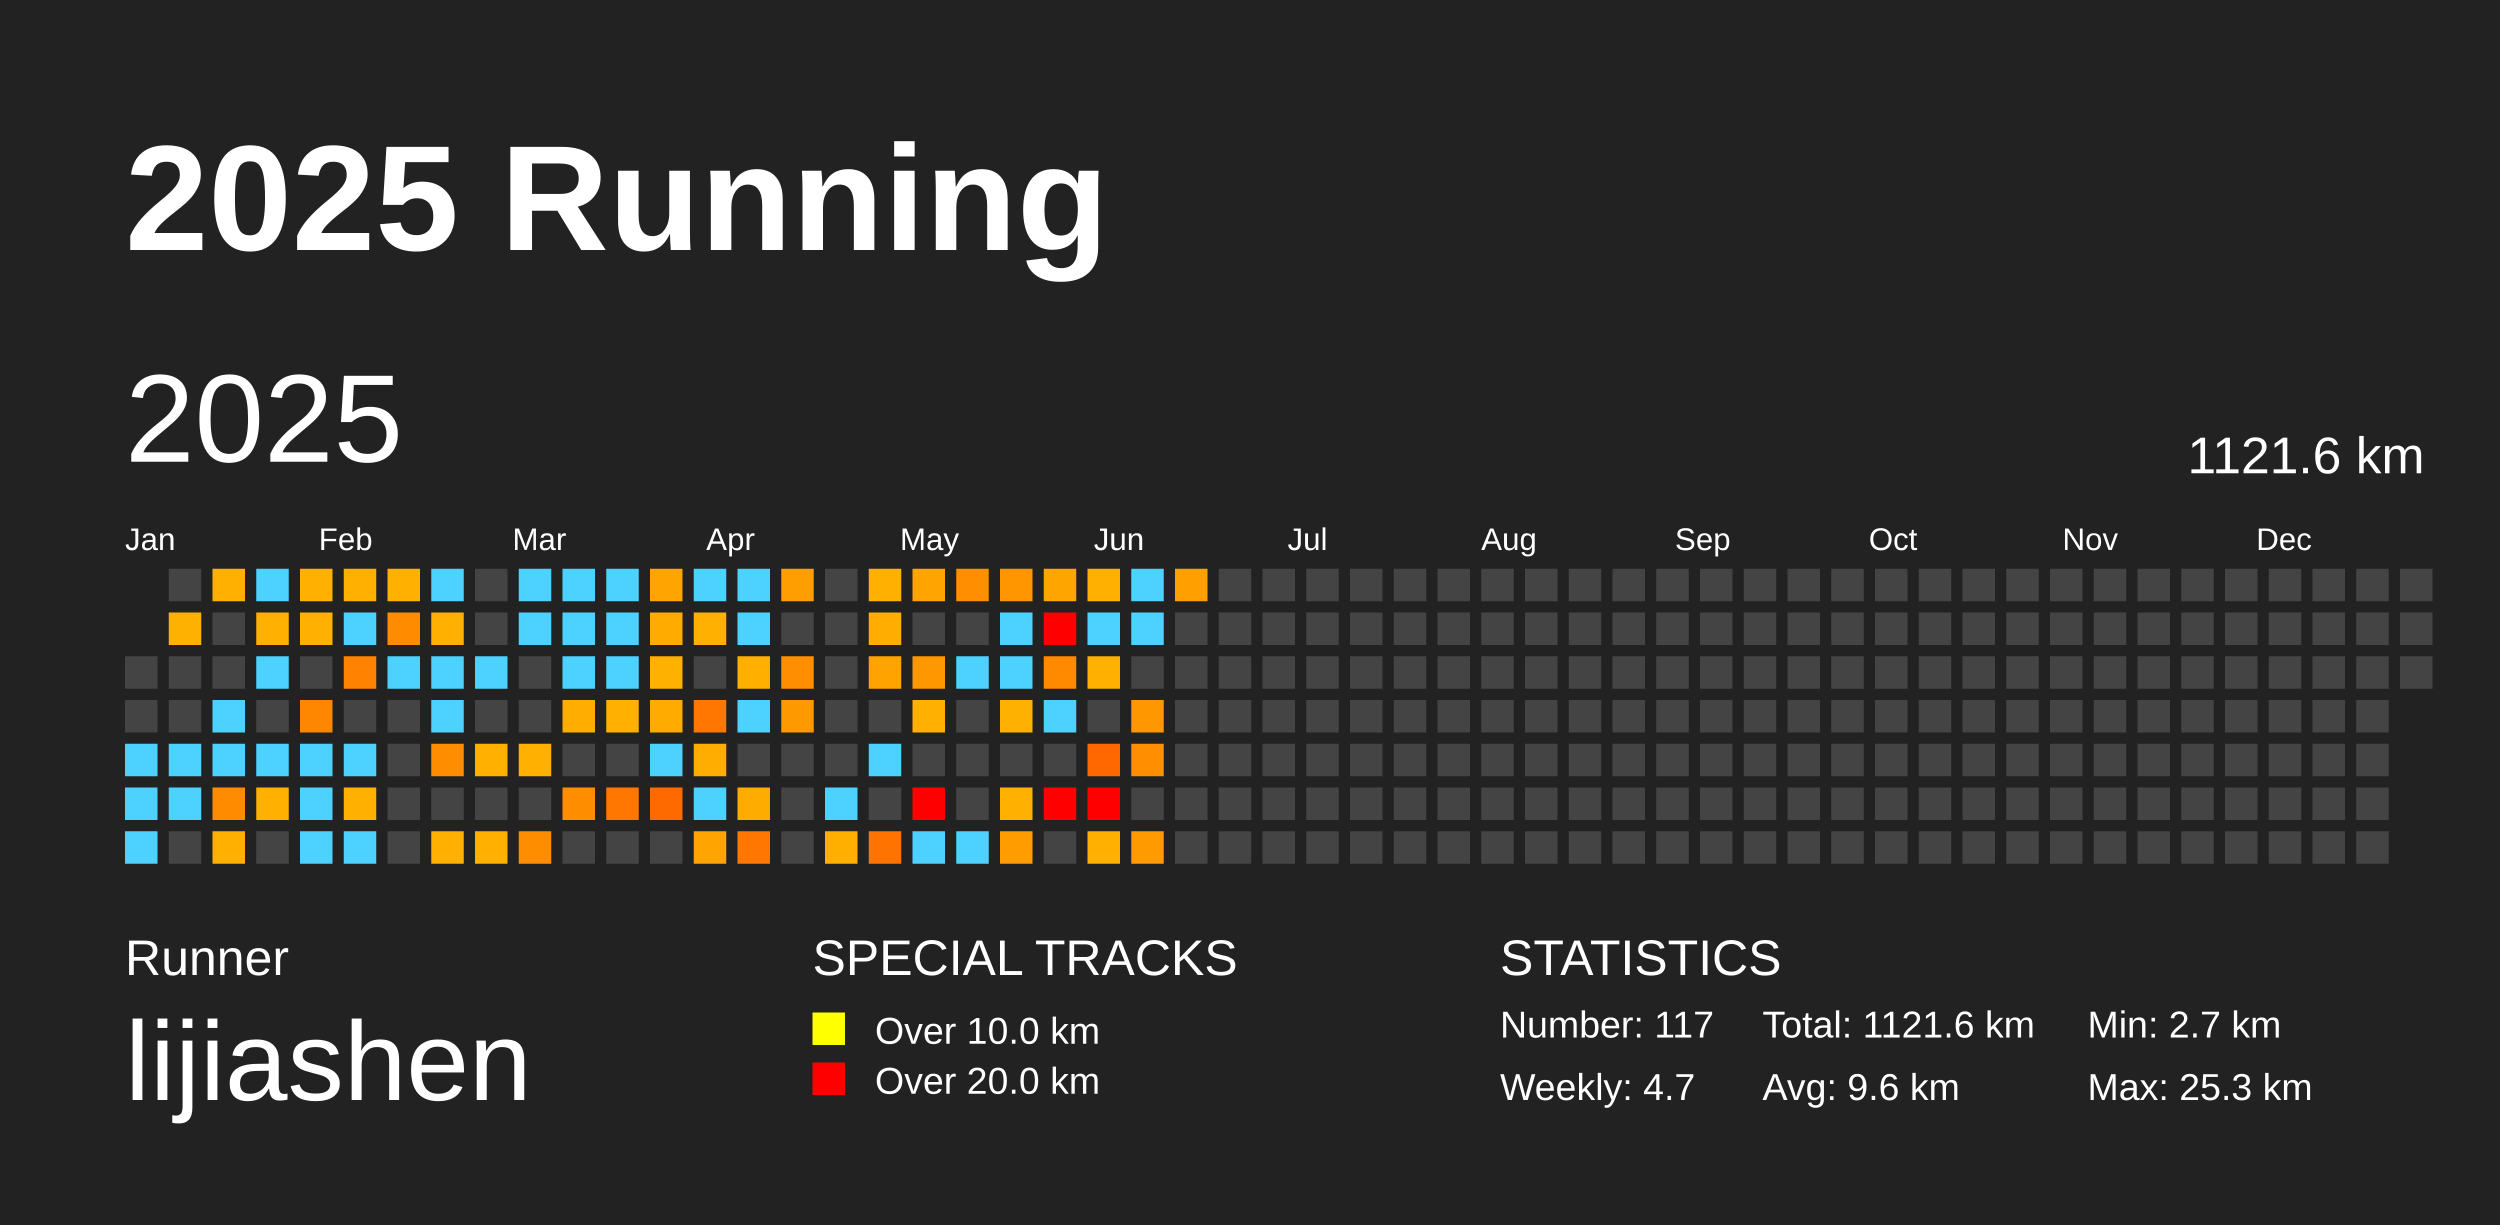
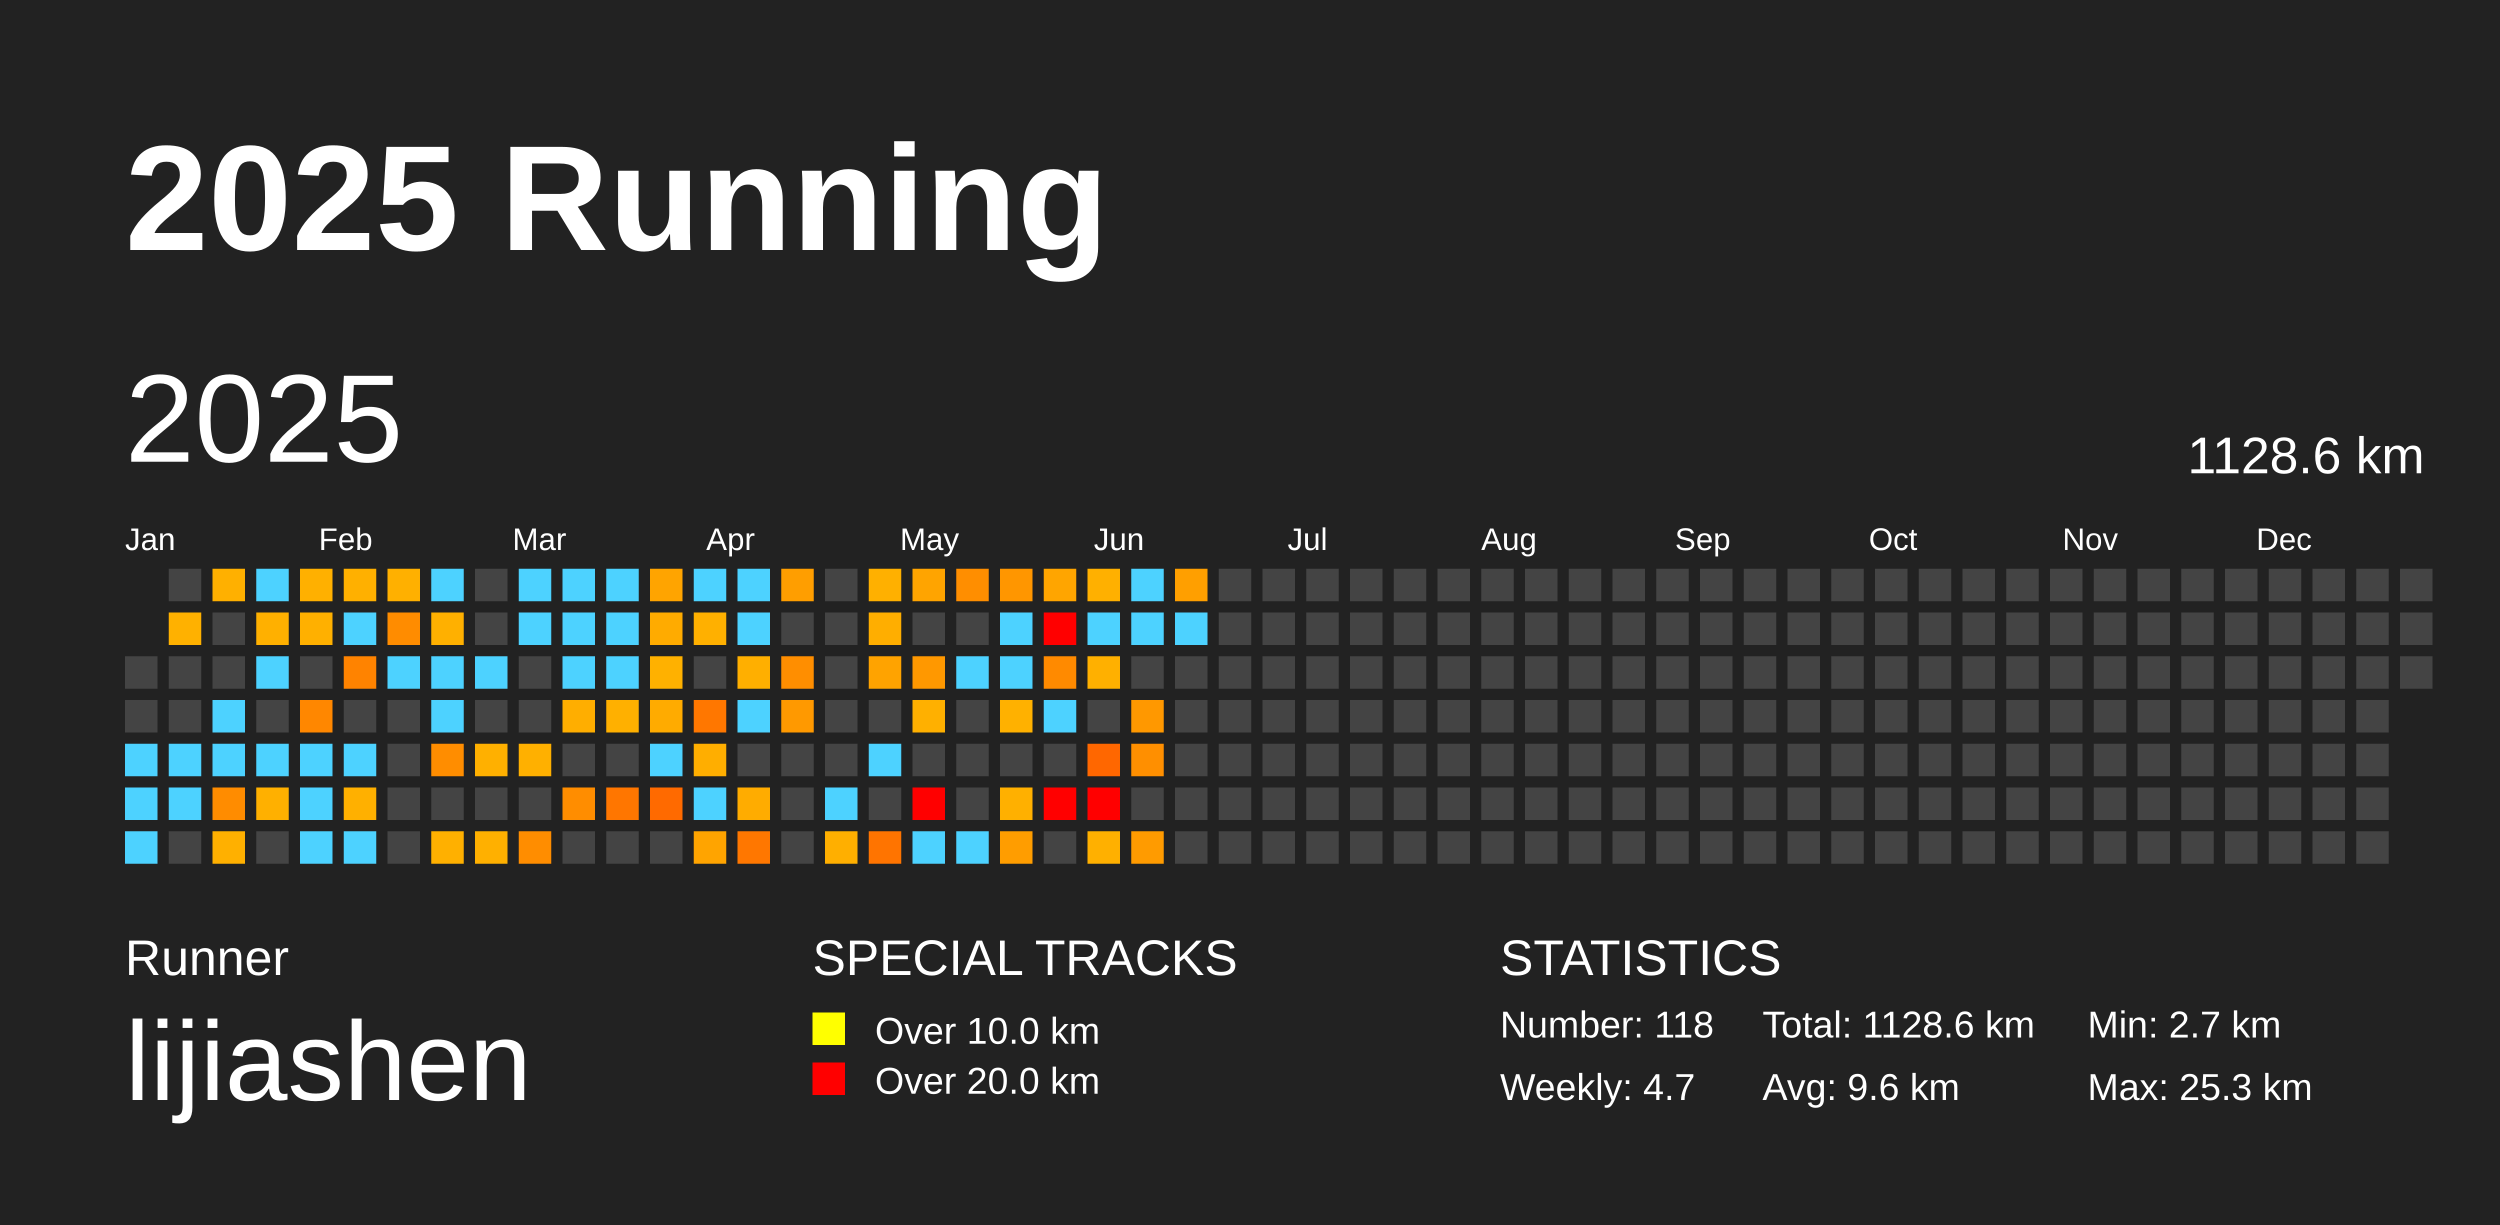
<svg xmlns="http://www.w3.org/2000/svg" baseProfile="full" height="98mm" version="1.1" viewBox="0,0,200,98" width="200mm">
  <defs />
  <rect fill="#222222" height="98" width="200" x="0" y="0" />
  <text fill="#FFFFFF" style="font-size:12px; font-family:Arial; font-weight:bold;" x="10" y="20">2025 Running</text>
  <text fill="#FFFFFF" style="font-size:4px; font-family:Arial" x="10" y="78">Runner</text>
  <text fill="#FFFFFF" style="font-size:9px; font-family:Arial" x="10" y="88">lijiashen</text>
  <text fill="#FFFFFF" style="font-size:4px; font-family:Arial" x="65" y="78">SPECIAL TRACKS</text>
  <rect fill="yellow" height="2.6" width="2.6" x="65" y="81" />
  <text fill="#FFFFFF" style="font-size:3px; font-family:Arial" x="70" y="83.5">Over 10.0 km</text>
  <rect fill="red" height="2.6" width="2.6" x="65" y="85" />
  <text fill="#FFFFFF" style="font-size:3px; font-family:Arial" x="70" y="87.5">Over 20.0 km</text>
  <text fill="#FFFFFF" style="font-size:4px; font-family:Arial" x="120" y="78">STATISTICS</text>
-   <text fill="#FFFFFF" style="font-size:3px; font-family:Arial" x="120" y="83">Number: 117</text>
+   <text fill="#FFFFFF" style="font-size:3px; font-family:Arial" x="120" y="83">Number: 118</text>
  <text fill="#FFFFFF" style="font-size:3px; font-family:Arial" x="120" y="88">Weekly: 4.7</text>
-   <text fill="#FFFFFF" style="font-size:3px; font-family:Arial" x="141" y="83">Total: 1121.6 km</text>
+   <text fill="#FFFFFF" style="font-size:3px; font-family:Arial" x="141" y="83">Total: 1128.6 km</text>
  <text fill="#FFFFFF" style="font-size:3px; font-family:Arial" x="141" y="88">Avg: 9.6 km</text>
  <text fill="#FFFFFF" style="font-size:3px; font-family:Arial" x="167" y="83">Min: 2.7 km</text>
  <text fill="#FFFFFF" style="font-size:3px; font-family:Arial" x="167" y="88">Max: 25.3 km</text>
  <text dominant-baseline="hanging" fill="#FFFFFF" style="font-size:10.0px; font-family:Arial;" x="10" y="30">2025</text>
-   <text dominant-baseline="hanging" fill="#FFFFFF" style="font-size:4.125px; font-family:Arial;" x="175" y="35">1121.6 km</text>
+   <text dominant-baseline="hanging" fill="#FFFFFF" style="font-size:4.125px; font-family:Arial;" x="175" y="35">1128.6 km</text>
  <text fill="#FFFFFF" style="font-size:2.5px; font-family:Arial" x="10.0" y="44">Jan</text>
  <text fill="#FFFFFF" style="font-size:2.5px; font-family:Arial" x="25.5" y="44">Feb</text>
  <text fill="#FFFFFF" style="font-size:2.5px; font-family:Arial" x="41.0" y="44">Mar</text>
  <text fill="#FFFFFF" style="font-size:2.5px; font-family:Arial" x="56.5" y="44">Apr</text>
  <text fill="#FFFFFF" style="font-size:2.5px; font-family:Arial" x="72.0" y="44">May</text>
  <text fill="#FFFFFF" style="font-size:2.5px; font-family:Arial" x="87.5" y="44">Jun</text>
  <text fill="#FFFFFF" style="font-size:2.5px; font-family:Arial" x="103.0" y="44">Jul</text>
  <text fill="#FFFFFF" style="font-size:2.5px; font-family:Arial" x="118.5" y="44">Aug</text>
  <text fill="#FFFFFF" style="font-size:2.5px; font-family:Arial" x="134.0" y="44">Sep</text>
  <text fill="#FFFFFF" style="font-size:2.5px; font-family:Arial" x="149.5" y="44">Oct</text>
  <text fill="#FFFFFF" style="font-size:2.5px; font-family:Arial" x="165.0" y="44">Nov</text>
  <text fill="#FFFFFF" style="font-size:2.5px; font-family:Arial" x="180.5" y="44">Dec</text>
  <rect fill="#444444" height="2.6" width="2.6" x="10.0" y="52.5" />
  <rect fill="#444444" height="2.6" width="2.6" x="10.0" y="56.0" />
  <rect fill="#4dd2ff" height="2.6" width="2.6" x="10.0" y="59.5" />
  <rect fill="#4dd2ff" height="2.6" width="2.6" x="10.0" y="63.0" />
  <rect fill="#4dd2ff" height="2.6" width="2.6" x="10.0" y="66.5" />
  <rect fill="#444444" height="2.6" width="2.6" x="13.5" y="45.5" />
  <rect fill="#ffb100" height="2.6" width="2.6" x="13.5" y="49.0" />
  <rect fill="#444444" height="2.6" width="2.6" x="13.5" y="52.5" />
  <rect fill="#444444" height="2.6" width="2.6" x="13.5" y="56.0" />
  <rect fill="#4dd2ff" height="2.6" width="2.6" x="13.5" y="59.5" />
  <rect fill="#4dd2ff" height="2.6" width="2.6" x="13.5" y="63.0" />
  <rect fill="#444444" height="2.6" width="2.6" x="13.5" y="66.5" />
  <rect fill="#ffb000" height="2.6" width="2.6" x="17.0" y="45.5" />
  <rect fill="#444444" height="2.6" width="2.6" x="17.0" y="49.0" />
  <rect fill="#444444" height="2.6" width="2.6" x="17.0" y="52.5" />
  <rect fill="#4dd2ff" height="2.6" width="2.6" x="17.0" y="56.0" />
  <rect fill="#4dd2ff" height="2.6" width="2.6" x="17.0" y="59.5" />
  <rect fill="#ff8c00" height="2.6" width="2.6" x="17.0" y="63.0" />
  <rect fill="#ffb000" height="2.6" width="2.6" x="17.0" y="66.5" />
  <rect fill="#4dd2ff" height="2.6" width="2.6" x="20.5" y="45.5" />
  <rect fill="#ffb000" height="2.6" width="2.6" x="20.5" y="49.0" />
  <rect fill="#4dd2ff" height="2.6" width="2.6" x="20.5" y="52.5" />
  <rect fill="#444444" height="2.6" width="2.6" x="20.5" y="56.0" />
  <rect fill="#4dd2ff" height="2.6" width="2.6" x="20.5" y="59.5" />
  <rect fill="#ffb000" height="2.6" width="2.6" x="20.5" y="63.0" />
  <rect fill="#444444" height="2.6" width="2.6" x="20.5" y="66.5" />
  <rect fill="#ffb000" height="2.6" width="2.6" x="24.0" y="45.5" />
  <rect fill="#ffb000" height="2.6" width="2.6" x="24.0" y="49.0" />
  <rect fill="#444444" height="2.6" width="2.6" x="24.0" y="52.5" />
  <rect fill="#ff8700" height="2.6" width="2.6" x="24.0" y="56.0" />
  <rect fill="#4dd2ff" height="2.6" width="2.6" x="24.0" y="59.5" />
  <rect fill="#4dd2ff" height="2.6" width="2.6" x="24.0" y="63.0" />
  <rect fill="#4dd2ff" height="2.6" width="2.6" x="24.0" y="66.5" />
  <rect fill="#ffb000" height="2.6" width="2.6" x="27.5" y="45.5" />
  <rect fill="#4dd2ff" height="2.6" width="2.6" x="27.5" y="49.0" />
  <rect fill="#ff8300" height="2.6" width="2.6" x="27.5" y="52.5" />
  <rect fill="#444444" height="2.6" width="2.6" x="27.5" y="56.0" />
  <rect fill="#4dd2ff" height="2.6" width="2.6" x="27.5" y="59.5" />
  <rect fill="#ffb000" height="2.6" width="2.6" x="27.5" y="63.0" />
  <rect fill="#4dd2ff" height="2.6" width="2.6" x="27.5" y="66.5" />
  <rect fill="#ffb000" height="2.6" width="2.6" x="31.0" y="45.5" />
  <rect fill="#ff8c00" height="2.6" width="2.6" x="31.0" y="49.0" />
  <rect fill="#4dd2ff" height="2.6" width="2.6" x="31.0" y="52.5" />
  <rect fill="#444444" height="2.6" width="2.6" x="31.0" y="56.0" />
  <rect fill="#444444" height="2.6" width="2.6" x="31.0" y="59.5" />
  <rect fill="#444444" height="2.6" width="2.6" x="31.0" y="63.0" />
  <rect fill="#444444" height="2.6" width="2.6" x="31.0" y="66.5" />
  <rect fill="#4dd2ff" height="2.6" width="2.6" x="34.5" y="45.5" />
  <rect fill="#ffb000" height="2.6" width="2.6" x="34.5" y="49.0" />
  <rect fill="#4dd2ff" height="2.6" width="2.6" x="34.5" y="52.5" />
  <rect fill="#4dd2ff" height="2.6" width="2.6" x="34.5" y="56.0" />
  <rect fill="#ff8d00" height="2.6" width="2.6" x="34.5" y="59.5" />
  <rect fill="#444444" height="2.6" width="2.6" x="34.5" y="63.0" />
  <rect fill="#ffb000" height="2.6" width="2.6" x="34.5" y="66.5" />
  <rect fill="#444444" height="2.6" width="2.6" x="38.0" y="45.5" />
  <rect fill="#444444" height="2.6" width="2.6" x="38.0" y="49.0" />
  <rect fill="#4dd2ff" height="2.6" width="2.6" x="38.0" y="52.5" />
  <rect fill="#444444" height="2.6" width="2.6" x="38.0" y="56.0" />
  <rect fill="#ffb000" height="2.6" width="2.6" x="38.0" y="59.5" />
  <rect fill="#444444" height="2.6" width="2.6" x="38.0" y="63.0" />
  <rect fill="#ffb000" height="2.6" width="2.6" x="38.0" y="66.5" />
  <rect fill="#4dd2ff" height="2.6" width="2.6" x="41.5" y="45.5" />
  <rect fill="#4dd2ff" height="2.6" width="2.6" x="41.5" y="49.0" />
  <rect fill="#444444" height="2.6" width="2.6" x="41.5" y="52.5" />
  <rect fill="#444444" height="2.6" width="2.6" x="41.5" y="56.0" />
  <rect fill="#ffb000" height="2.6" width="2.6" x="41.5" y="59.5" />
  <rect fill="#444444" height="2.6" width="2.6" x="41.5" y="63.0" />
  <rect fill="#ff8d00" height="2.6" width="2.6" x="41.5" y="66.5" />
  <rect fill="#4dd2ff" height="2.6" width="2.6" x="45.0" y="45.5" />
  <rect fill="#4dd2ff" height="2.6" width="2.6" x="45.0" y="49.0" />
  <rect fill="#4dd2ff" height="2.6" width="2.6" x="45.0" y="52.5" />
  <rect fill="#ffae00" height="2.6" width="2.6" x="45.0" y="56.0" />
  <rect fill="#444444" height="2.6" width="2.6" x="45.0" y="59.5" />
  <rect fill="#ff8d00" height="2.6" width="2.6" x="45.0" y="63.0" />
  <rect fill="#444444" height="2.6" width="2.6" x="45.0" y="66.5" />
  <rect fill="#4dd2ff" height="2.6" width="2.6" x="48.5" y="45.5" />
  <rect fill="#4dd2ff" height="2.6" width="2.6" x="48.5" y="49.0" />
  <rect fill="#4dd2ff" height="2.6" width="2.6" x="48.5" y="52.5" />
  <rect fill="#ffb000" height="2.6" width="2.6" x="48.5" y="56.0" />
  <rect fill="#444444" height="2.6" width="2.6" x="48.5" y="59.5" />
  <rect fill="#ff7600" height="2.6" width="2.6" x="48.5" y="63.0" />
  <rect fill="#444444" height="2.6" width="2.6" x="48.5" y="66.5" />
  <rect fill="#ffa400" height="2.6" width="2.6" x="52.0" y="45.5" />
  <rect fill="#ffab00" height="2.6" width="2.6" x="52.0" y="49.0" />
  <rect fill="#ffb100" height="2.6" width="2.6" x="52.0" y="52.5" />
  <rect fill="#ffab00" height="2.6" width="2.6" x="52.0" y="56.0" />
  <rect fill="#4dd2ff" height="2.6" width="2.6" x="52.0" y="59.5" />
  <rect fill="#ff6a00" height="2.6" width="2.6" x="52.0" y="63.0" />
  <rect fill="#444444" height="2.6" width="2.6" x="52.0" y="66.5" />
  <rect fill="#4dd2ff" height="2.6" width="2.6" x="55.5" y="45.5" />
  <rect fill="#ffb000" height="2.6" width="2.6" x="55.5" y="49.0" />
  <rect fill="#444444" height="2.6" width="2.6" x="55.5" y="52.5" />
  <rect fill="#ff7700" height="2.6" width="2.6" x="55.5" y="56.0" />
  <rect fill="#ffae00" height="2.6" width="2.6" x="55.5" y="59.5" />
  <rect fill="#4dd2ff" height="2.6" width="2.6" x="55.5" y="63.0" />
  <rect fill="#ffa400" height="2.6" width="2.6" x="55.5" y="66.5" />
  <rect fill="#4dd2ff" height="2.6" width="2.6" x="59.0" y="45.5" />
  <rect fill="#4dd2ff" height="2.6" width="2.6" x="59.0" y="49.0" />
  <rect fill="#ffaf00" height="2.6" width="2.6" x="59.0" y="52.5" />
  <rect fill="#4dd2ff" height="2.6" width="2.6" x="59.0" y="56.0" />
  <rect fill="#444444" height="2.6" width="2.6" x="59.0" y="59.5" />
  <rect fill="#ffac00" height="2.6" width="2.6" x="59.0" y="63.0" />
  <rect fill="#ff7700" height="2.6" width="2.6" x="59.0" y="66.5" />
  <rect fill="#ff9e00" height="2.6" width="2.6" x="62.5" y="45.5" />
  <rect fill="#444444" height="2.6" width="2.6" x="62.5" y="49.0" />
  <rect fill="#ff8e00" height="2.6" width="2.6" x="62.5" y="52.5" />
  <rect fill="#ff9900" height="2.6" width="2.6" x="62.5" y="56.0" />
  <rect fill="#444444" height="2.6" width="2.6" x="62.5" y="59.5" />
  <rect fill="#444444" height="2.6" width="2.6" x="62.5" y="63.0" />
  <rect fill="#444444" height="2.6" width="2.6" x="62.5" y="66.5" />
  <rect fill="#444444" height="2.6" width="2.6" x="66.0" y="45.5" />
  <rect fill="#444444" height="2.6" width="2.6" x="66.0" y="49.0" />
  <rect fill="#444444" height="2.6" width="2.6" x="66.0" y="52.5" />
  <rect fill="#444444" height="2.6" width="2.6" x="66.0" y="56.0" />
  <rect fill="#444444" height="2.6" width="2.6" x="66.0" y="59.5" />
  <rect fill="#4dd2ff" height="2.6" width="2.6" x="66.0" y="63.0" />
  <rect fill="#ffaf00" height="2.6" width="2.6" x="66.0" y="66.5" />
  <rect fill="#ffb000" height="2.6" width="2.6" x="69.5" y="45.5" />
  <rect fill="#ffae00" height="2.6" width="2.6" x="69.5" y="49.0" />
  <rect fill="#ffa300" height="2.6" width="2.6" x="69.5" y="52.5" />
  <rect fill="#444444" height="2.6" width="2.6" x="69.5" y="56.0" />
  <rect fill="#4dd2ff" height="2.6" width="2.6" x="69.5" y="59.5" />
  <rect fill="#444444" height="2.6" width="2.6" x="69.5" y="63.0" />
  <rect fill="#ff7400" height="2.6" width="2.6" x="69.5" y="66.5" />
  <rect fill="#ffa400" height="2.6" width="2.6" x="73.0" y="45.5" />
  <rect fill="#444444" height="2.6" width="2.6" x="73.0" y="49.0" />
  <rect fill="#ff9800" height="2.6" width="2.6" x="73.0" y="52.5" />
  <rect fill="#ffb000" height="2.6" width="2.6" x="73.0" y="56.0" />
  <rect fill="#444444" height="2.6" width="2.6" x="73.0" y="59.5" />
  <rect fill="red" height="2.6" width="2.6" x="73.0" y="63.0" />
  <rect fill="#4dd2ff" height="2.6" width="2.6" x="73.0" y="66.5" />
  <rect fill="#ff8e00" height="2.6" width="2.6" x="76.5" y="45.5" />
  <rect fill="#444444" height="2.6" width="2.6" x="76.5" y="49.0" />
  <rect fill="#4dd2ff" height="2.6" width="2.6" x="76.5" y="52.5" />
  <rect fill="#444444" height="2.6" width="2.6" x="76.5" y="56.0" />
  <rect fill="#444444" height="2.6" width="2.6" x="76.5" y="59.5" />
  <rect fill="#444444" height="2.6" width="2.6" x="76.5" y="63.0" />
  <rect fill="#4dd2ff" height="2.6" width="2.6" x="76.5" y="66.5" />
  <rect fill="#ff9600" height="2.6" width="2.6" x="80.0" y="45.5" />
  <rect fill="#4dd2ff" height="2.6" width="2.6" x="80.0" y="49.0" />
  <rect fill="#4dd2ff" height="2.6" width="2.6" x="80.0" y="52.5" />
  <rect fill="#ffb100" height="2.6" width="2.6" x="80.0" y="56.0" />
  <rect fill="#444444" height="2.6" width="2.6" x="80.0" y="59.5" />
  <rect fill="#ffb000" height="2.6" width="2.6" x="80.0" y="63.0" />
  <rect fill="#ff9d00" height="2.6" width="2.6" x="80.0" y="66.5" />
  <rect fill="#ffa500" height="2.6" width="2.6" x="83.5" y="45.5" />
  <rect fill="red" height="2.6" width="2.6" x="83.5" y="49.0" />
  <rect fill="#ff8a00" height="2.6" width="2.6" x="83.5" y="52.5" />
  <rect fill="#4dd2ff" height="2.6" width="2.6" x="83.5" y="56.0" />
  <rect fill="#444444" height="2.6" width="2.6" x="83.5" y="59.5" />
  <rect fill="red" height="2.6" width="2.6" x="83.5" y="63.0" />
  <rect fill="#444444" height="2.6" width="2.6" x="83.5" y="66.5" />
  <rect fill="#ffb000" height="2.6" width="2.6" x="87.0" y="45.5" />
  <rect fill="#4dd2ff" height="2.6" width="2.6" x="87.0" y="49.0" />
  <rect fill="#ffb000" height="2.6" width="2.6" x="87.0" y="52.5" />
  <rect fill="#444444" height="2.6" width="2.6" x="87.0" y="56.0" />
  <rect fill="#ff6700" height="2.6" width="2.6" x="87.0" y="59.5" />
  <rect fill="red" height="2.6" width="2.6" x="87.0" y="63.0" />
  <rect fill="#ffb000" height="2.6" width="2.6" x="87.0" y="66.5" />
  <rect fill="#4dd2ff" height="2.6" width="2.6" x="90.5" y="45.5" />
  <rect fill="#4dd2ff" height="2.6" width="2.6" x="90.5" y="49.0" />
  <rect fill="#444444" height="2.6" width="2.6" x="90.5" y="52.5" />
  <rect fill="#ff9800" height="2.6" width="2.6" x="90.5" y="56.0" />
  <rect fill="#ff8f00" height="2.6" width="2.6" x="90.5" y="59.5" />
  <rect fill="#444444" height="2.6" width="2.6" x="90.5" y="63.0" />
  <rect fill="#ff9b00" height="2.6" width="2.6" x="90.5" y="66.5" />
  <rect fill="#ff9f00" height="2.6" width="2.6" x="94.0" y="45.5" />
-   <rect fill="#444444" height="2.6" width="2.6" x="94.0" y="49.0" />
+   <rect fill="#4dd2ff" height="2.6" width="2.6" x="94.0" y="49.0" />
  <rect fill="#444444" height="2.6" width="2.6" x="94.0" y="52.5" />
  <rect fill="#444444" height="2.6" width="2.6" x="94.0" y="56.0" />
  <rect fill="#444444" height="2.6" width="2.6" x="94.0" y="59.5" />
  <rect fill="#444444" height="2.6" width="2.6" x="94.0" y="63.0" />
  <rect fill="#444444" height="2.6" width="2.6" x="94.0" y="66.5" />
  <rect fill="#444444" height="2.6" width="2.6" x="97.5" y="45.5" />
  <rect fill="#444444" height="2.6" width="2.6" x="97.5" y="49.0" />
  <rect fill="#444444" height="2.6" width="2.6" x="97.5" y="52.5" />
  <rect fill="#444444" height="2.6" width="2.6" x="97.5" y="56.0" />
  <rect fill="#444444" height="2.6" width="2.6" x="97.5" y="59.5" />
  <rect fill="#444444" height="2.6" width="2.6" x="97.5" y="63.0" />
  <rect fill="#444444" height="2.6" width="2.6" x="97.5" y="66.5" />
  <rect fill="#444444" height="2.6" width="2.6" x="101.0" y="45.5" />
  <rect fill="#444444" height="2.6" width="2.6" x="101.0" y="49.0" />
  <rect fill="#444444" height="2.6" width="2.6" x="101.0" y="52.5" />
  <rect fill="#444444" height="2.6" width="2.6" x="101.0" y="56.0" />
  <rect fill="#444444" height="2.6" width="2.6" x="101.0" y="59.5" />
  <rect fill="#444444" height="2.6" width="2.6" x="101.0" y="63.0" />
  <rect fill="#444444" height="2.6" width="2.6" x="101.0" y="66.5" />
  <rect fill="#444444" height="2.6" width="2.6" x="104.5" y="45.5" />
  <rect fill="#444444" height="2.6" width="2.6" x="104.5" y="49.0" />
  <rect fill="#444444" height="2.6" width="2.6" x="104.5" y="52.5" />
  <rect fill="#444444" height="2.6" width="2.6" x="104.5" y="56.0" />
  <rect fill="#444444" height="2.6" width="2.6" x="104.5" y="59.5" />
  <rect fill="#444444" height="2.6" width="2.6" x="104.5" y="63.0" />
  <rect fill="#444444" height="2.6" width="2.6" x="104.5" y="66.5" />
  <rect fill="#444444" height="2.6" width="2.6" x="108.0" y="45.5" />
  <rect fill="#444444" height="2.6" width="2.6" x="108.0" y="49.0" />
  <rect fill="#444444" height="2.6" width="2.6" x="108.0" y="52.5" />
  <rect fill="#444444" height="2.6" width="2.6" x="108.0" y="56.0" />
  <rect fill="#444444" height="2.6" width="2.6" x="108.0" y="59.5" />
  <rect fill="#444444" height="2.6" width="2.6" x="108.0" y="63.0" />
  <rect fill="#444444" height="2.6" width="2.6" x="108.0" y="66.5" />
  <rect fill="#444444" height="2.6" width="2.6" x="111.5" y="45.5" />
  <rect fill="#444444" height="2.6" width="2.6" x="111.5" y="49.0" />
  <rect fill="#444444" height="2.6" width="2.6" x="111.5" y="52.5" />
  <rect fill="#444444" height="2.6" width="2.6" x="111.5" y="56.0" />
  <rect fill="#444444" height="2.6" width="2.6" x="111.5" y="59.5" />
  <rect fill="#444444" height="2.6" width="2.6" x="111.5" y="63.0" />
  <rect fill="#444444" height="2.6" width="2.6" x="111.5" y="66.5" />
  <rect fill="#444444" height="2.6" width="2.6" x="115.0" y="45.5" />
  <rect fill="#444444" height="2.6" width="2.6" x="115.0" y="49.0" />
  <rect fill="#444444" height="2.6" width="2.6" x="115.0" y="52.5" />
  <rect fill="#444444" height="2.6" width="2.6" x="115.0" y="56.0" />
  <rect fill="#444444" height="2.6" width="2.6" x="115.0" y="59.5" />
  <rect fill="#444444" height="2.6" width="2.6" x="115.0" y="63.0" />
  <rect fill="#444444" height="2.6" width="2.6" x="115.0" y="66.5" />
  <rect fill="#444444" height="2.6" width="2.6" x="118.5" y="45.5" />
  <rect fill="#444444" height="2.6" width="2.6" x="118.5" y="49.0" />
  <rect fill="#444444" height="2.6" width="2.6" x="118.5" y="52.5" />
  <rect fill="#444444" height="2.6" width="2.6" x="118.5" y="56.0" />
  <rect fill="#444444" height="2.6" width="2.6" x="118.5" y="59.5" />
  <rect fill="#444444" height="2.6" width="2.6" x="118.5" y="63.0" />
  <rect fill="#444444" height="2.6" width="2.6" x="118.5" y="66.5" />
  <rect fill="#444444" height="2.6" width="2.6" x="122.0" y="45.5" />
  <rect fill="#444444" height="2.6" width="2.6" x="122.0" y="49.0" />
  <rect fill="#444444" height="2.6" width="2.6" x="122.0" y="52.5" />
  <rect fill="#444444" height="2.6" width="2.6" x="122.0" y="56.0" />
  <rect fill="#444444" height="2.6" width="2.6" x="122.0" y="59.5" />
  <rect fill="#444444" height="2.6" width="2.6" x="122.0" y="63.0" />
  <rect fill="#444444" height="2.6" width="2.6" x="122.0" y="66.5" />
  <rect fill="#444444" height="2.6" width="2.6" x="125.5" y="45.5" />
  <rect fill="#444444" height="2.6" width="2.6" x="125.5" y="49.0" />
  <rect fill="#444444" height="2.6" width="2.6" x="125.5" y="52.5" />
  <rect fill="#444444" height="2.6" width="2.6" x="125.5" y="56.0" />
  <rect fill="#444444" height="2.6" width="2.6" x="125.5" y="59.5" />
  <rect fill="#444444" height="2.6" width="2.6" x="125.5" y="63.0" />
  <rect fill="#444444" height="2.6" width="2.6" x="125.5" y="66.5" />
  <rect fill="#444444" height="2.6" width="2.6" x="129.0" y="45.5" />
  <rect fill="#444444" height="2.6" width="2.6" x="129.0" y="49.0" />
  <rect fill="#444444" height="2.6" width="2.6" x="129.0" y="52.5" />
  <rect fill="#444444" height="2.6" width="2.6" x="129.0" y="56.0" />
  <rect fill="#444444" height="2.6" width="2.6" x="129.0" y="59.5" />
  <rect fill="#444444" height="2.6" width="2.6" x="129.0" y="63.0" />
  <rect fill="#444444" height="2.6" width="2.6" x="129.0" y="66.5" />
  <rect fill="#444444" height="2.6" width="2.6" x="132.5" y="45.5" />
  <rect fill="#444444" height="2.6" width="2.6" x="132.5" y="49.0" />
  <rect fill="#444444" height="2.6" width="2.6" x="132.5" y="52.5" />
  <rect fill="#444444" height="2.6" width="2.6" x="132.5" y="56.0" />
  <rect fill="#444444" height="2.6" width="2.6" x="132.5" y="59.5" />
  <rect fill="#444444" height="2.6" width="2.6" x="132.5" y="63.0" />
  <rect fill="#444444" height="2.6" width="2.6" x="132.5" y="66.5" />
  <rect fill="#444444" height="2.6" width="2.6" x="136.0" y="45.5" />
  <rect fill="#444444" height="2.6" width="2.6" x="136.0" y="49.0" />
  <rect fill="#444444" height="2.6" width="2.6" x="136.0" y="52.5" />
  <rect fill="#444444" height="2.6" width="2.6" x="136.0" y="56.0" />
  <rect fill="#444444" height="2.6" width="2.6" x="136.0" y="59.5" />
  <rect fill="#444444" height="2.6" width="2.6" x="136.0" y="63.0" />
  <rect fill="#444444" height="2.6" width="2.6" x="136.0" y="66.5" />
  <rect fill="#444444" height="2.6" width="2.6" x="139.5" y="45.5" />
  <rect fill="#444444" height="2.6" width="2.6" x="139.5" y="49.0" />
  <rect fill="#444444" height="2.6" width="2.6" x="139.5" y="52.5" />
  <rect fill="#444444" height="2.6" width="2.6" x="139.5" y="56.0" />
  <rect fill="#444444" height="2.6" width="2.6" x="139.5" y="59.5" />
  <rect fill="#444444" height="2.6" width="2.6" x="139.5" y="63.0" />
  <rect fill="#444444" height="2.6" width="2.6" x="139.5" y="66.5" />
  <rect fill="#444444" height="2.6" width="2.6" x="143.0" y="45.5" />
  <rect fill="#444444" height="2.6" width="2.6" x="143.0" y="49.0" />
  <rect fill="#444444" height="2.6" width="2.6" x="143.0" y="52.5" />
  <rect fill="#444444" height="2.6" width="2.6" x="143.0" y="56.0" />
  <rect fill="#444444" height="2.6" width="2.6" x="143.0" y="59.5" />
  <rect fill="#444444" height="2.6" width="2.6" x="143.0" y="63.0" />
  <rect fill="#444444" height="2.6" width="2.6" x="143.0" y="66.5" />
  <rect fill="#444444" height="2.6" width="2.6" x="146.5" y="45.5" />
  <rect fill="#444444" height="2.6" width="2.6" x="146.5" y="49.0" />
  <rect fill="#444444" height="2.6" width="2.6" x="146.5" y="52.5" />
  <rect fill="#444444" height="2.6" width="2.6" x="146.5" y="56.0" />
  <rect fill="#444444" height="2.6" width="2.6" x="146.5" y="59.5" />
  <rect fill="#444444" height="2.6" width="2.6" x="146.5" y="63.0" />
  <rect fill="#444444" height="2.6" width="2.6" x="146.5" y="66.5" />
  <rect fill="#444444" height="2.6" width="2.6" x="150.0" y="45.5" />
  <rect fill="#444444" height="2.6" width="2.6" x="150.0" y="49.0" />
  <rect fill="#444444" height="2.6" width="2.6" x="150.0" y="52.5" />
  <rect fill="#444444" height="2.6" width="2.6" x="150.0" y="56.0" />
  <rect fill="#444444" height="2.6" width="2.6" x="150.0" y="59.5" />
  <rect fill="#444444" height="2.6" width="2.6" x="150.0" y="63.0" />
  <rect fill="#444444" height="2.6" width="2.6" x="150.0" y="66.5" />
  <rect fill="#444444" height="2.6" width="2.6" x="153.5" y="45.5" />
  <rect fill="#444444" height="2.6" width="2.6" x="153.5" y="49.0" />
  <rect fill="#444444" height="2.6" width="2.6" x="153.5" y="52.5" />
  <rect fill="#444444" height="2.6" width="2.6" x="153.5" y="56.0" />
  <rect fill="#444444" height="2.6" width="2.6" x="153.5" y="59.5" />
  <rect fill="#444444" height="2.6" width="2.6" x="153.5" y="63.0" />
  <rect fill="#444444" height="2.6" width="2.6" x="153.5" y="66.5" />
  <rect fill="#444444" height="2.6" width="2.6" x="157.0" y="45.5" />
  <rect fill="#444444" height="2.6" width="2.6" x="157.0" y="49.0" />
  <rect fill="#444444" height="2.6" width="2.6" x="157.0" y="52.5" />
  <rect fill="#444444" height="2.6" width="2.6" x="157.0" y="56.0" />
  <rect fill="#444444" height="2.6" width="2.6" x="157.0" y="59.5" />
  <rect fill="#444444" height="2.6" width="2.6" x="157.0" y="63.0" />
  <rect fill="#444444" height="2.6" width="2.6" x="157.0" y="66.5" />
  <rect fill="#444444" height="2.6" width="2.6" x="160.5" y="45.5" />
  <rect fill="#444444" height="2.6" width="2.6" x="160.5" y="49.0" />
  <rect fill="#444444" height="2.6" width="2.6" x="160.5" y="52.5" />
  <rect fill="#444444" height="2.6" width="2.6" x="160.5" y="56.0" />
  <rect fill="#444444" height="2.6" width="2.6" x="160.5" y="59.5" />
  <rect fill="#444444" height="2.6" width="2.6" x="160.5" y="63.0" />
  <rect fill="#444444" height="2.6" width="2.6" x="160.5" y="66.5" />
  <rect fill="#444444" height="2.6" width="2.6" x="164.0" y="45.5" />
  <rect fill="#444444" height="2.6" width="2.6" x="164.0" y="49.0" />
  <rect fill="#444444" height="2.6" width="2.6" x="164.0" y="52.5" />
  <rect fill="#444444" height="2.6" width="2.6" x="164.0" y="56.0" />
  <rect fill="#444444" height="2.6" width="2.6" x="164.0" y="59.5" />
  <rect fill="#444444" height="2.6" width="2.6" x="164.0" y="63.0" />
  <rect fill="#444444" height="2.6" width="2.6" x="164.0" y="66.5" />
  <rect fill="#444444" height="2.6" width="2.6" x="167.5" y="45.5" />
  <rect fill="#444444" height="2.6" width="2.6" x="167.5" y="49.0" />
  <rect fill="#444444" height="2.6" width="2.6" x="167.5" y="52.5" />
  <rect fill="#444444" height="2.6" width="2.6" x="167.5" y="56.0" />
  <rect fill="#444444" height="2.6" width="2.6" x="167.5" y="59.5" />
  <rect fill="#444444" height="2.6" width="2.6" x="167.5" y="63.0" />
  <rect fill="#444444" height="2.6" width="2.6" x="167.5" y="66.5" />
  <rect fill="#444444" height="2.6" width="2.6" x="171.0" y="45.5" />
  <rect fill="#444444" height="2.6" width="2.6" x="171.0" y="49.0" />
  <rect fill="#444444" height="2.6" width="2.6" x="171.0" y="52.5" />
  <rect fill="#444444" height="2.6" width="2.6" x="171.0" y="56.0" />
  <rect fill="#444444" height="2.6" width="2.6" x="171.0" y="59.5" />
  <rect fill="#444444" height="2.6" width="2.6" x="171.0" y="63.0" />
  <rect fill="#444444" height="2.6" width="2.6" x="171.0" y="66.5" />
  <rect fill="#444444" height="2.6" width="2.6" x="174.5" y="45.5" />
  <rect fill="#444444" height="2.6" width="2.6" x="174.5" y="49.0" />
  <rect fill="#444444" height="2.6" width="2.6" x="174.5" y="52.5" />
  <rect fill="#444444" height="2.6" width="2.6" x="174.5" y="56.0" />
  <rect fill="#444444" height="2.6" width="2.6" x="174.5" y="59.5" />
  <rect fill="#444444" height="2.6" width="2.6" x="174.5" y="63.0" />
  <rect fill="#444444" height="2.6" width="2.6" x="174.5" y="66.5" />
  <rect fill="#444444" height="2.6" width="2.6" x="178.0" y="45.5" />
  <rect fill="#444444" height="2.6" width="2.6" x="178.0" y="49.0" />
  <rect fill="#444444" height="2.6" width="2.6" x="178.0" y="52.5" />
  <rect fill="#444444" height="2.6" width="2.6" x="178.0" y="56.0" />
  <rect fill="#444444" height="2.6" width="2.6" x="178.0" y="59.5" />
  <rect fill="#444444" height="2.6" width="2.6" x="178.0" y="63.0" />
  <rect fill="#444444" height="2.6" width="2.6" x="178.0" y="66.5" />
  <rect fill="#444444" height="2.6" width="2.6" x="181.5" y="45.5" />
  <rect fill="#444444" height="2.6" width="2.6" x="181.5" y="49.0" />
  <rect fill="#444444" height="2.6" width="2.6" x="181.5" y="52.5" />
  <rect fill="#444444" height="2.6" width="2.6" x="181.5" y="56.0" />
  <rect fill="#444444" height="2.6" width="2.6" x="181.5" y="59.5" />
  <rect fill="#444444" height="2.6" width="2.6" x="181.5" y="63.0" />
  <rect fill="#444444" height="2.6" width="2.6" x="181.5" y="66.5" />
  <rect fill="#444444" height="2.6" width="2.6" x="185.0" y="45.5" />
  <rect fill="#444444" height="2.6" width="2.6" x="185.0" y="49.0" />
  <rect fill="#444444" height="2.6" width="2.6" x="185.0" y="52.5" />
  <rect fill="#444444" height="2.6" width="2.6" x="185.0" y="56.0" />
  <rect fill="#444444" height="2.6" width="2.6" x="185.0" y="59.5" />
  <rect fill="#444444" height="2.6" width="2.6" x="185.0" y="63.0" />
  <rect fill="#444444" height="2.6" width="2.6" x="185.0" y="66.5" />
  <rect fill="#444444" height="2.6" width="2.6" x="188.5" y="45.5" />
  <rect fill="#444444" height="2.6" width="2.6" x="188.5" y="49.0" />
  <rect fill="#444444" height="2.6" width="2.6" x="188.5" y="52.5" />
  <rect fill="#444444" height="2.6" width="2.6" x="188.5" y="56.0" />
  <rect fill="#444444" height="2.6" width="2.6" x="188.5" y="59.5" />
  <rect fill="#444444" height="2.6" width="2.6" x="188.5" y="63.0" />
  <rect fill="#444444" height="2.6" width="2.6" x="188.5" y="66.5" />
  <rect fill="#444444" height="2.6" width="2.6" x="192.0" y="45.5" />
  <rect fill="#444444" height="2.6" width="2.6" x="192.0" y="49.0" />
  <rect fill="#444444" height="2.6" width="2.6" x="192.0" y="52.5" />
</svg>
